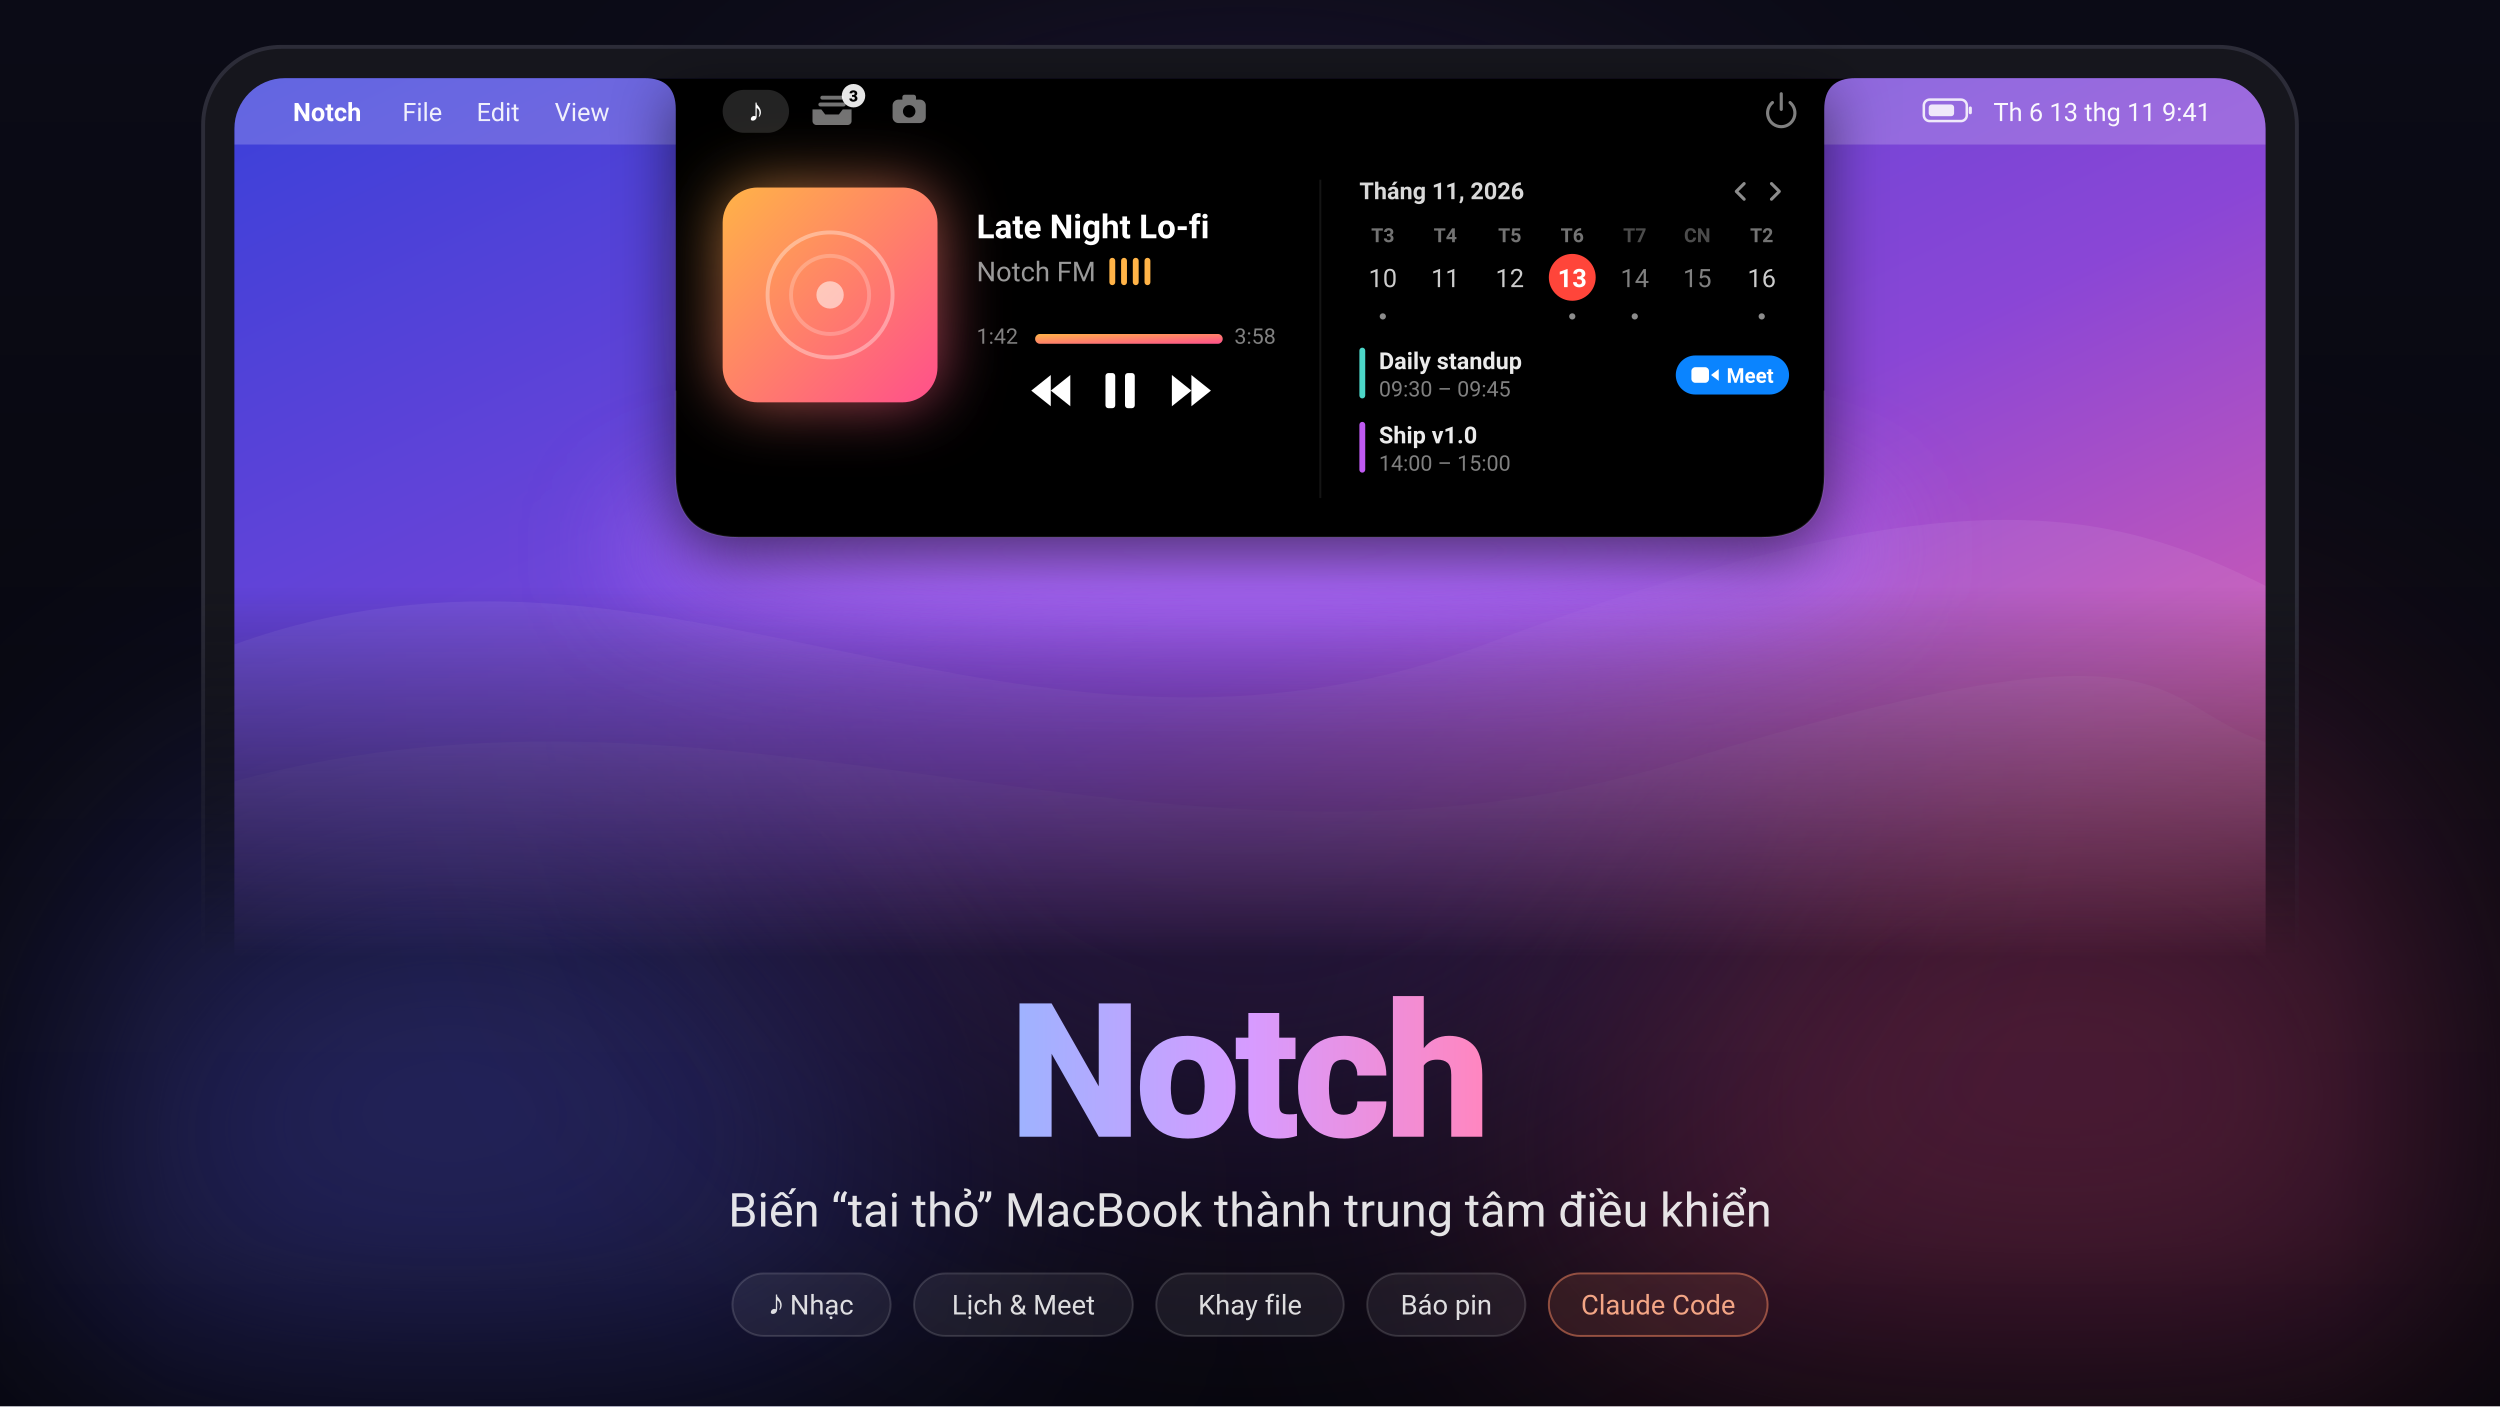
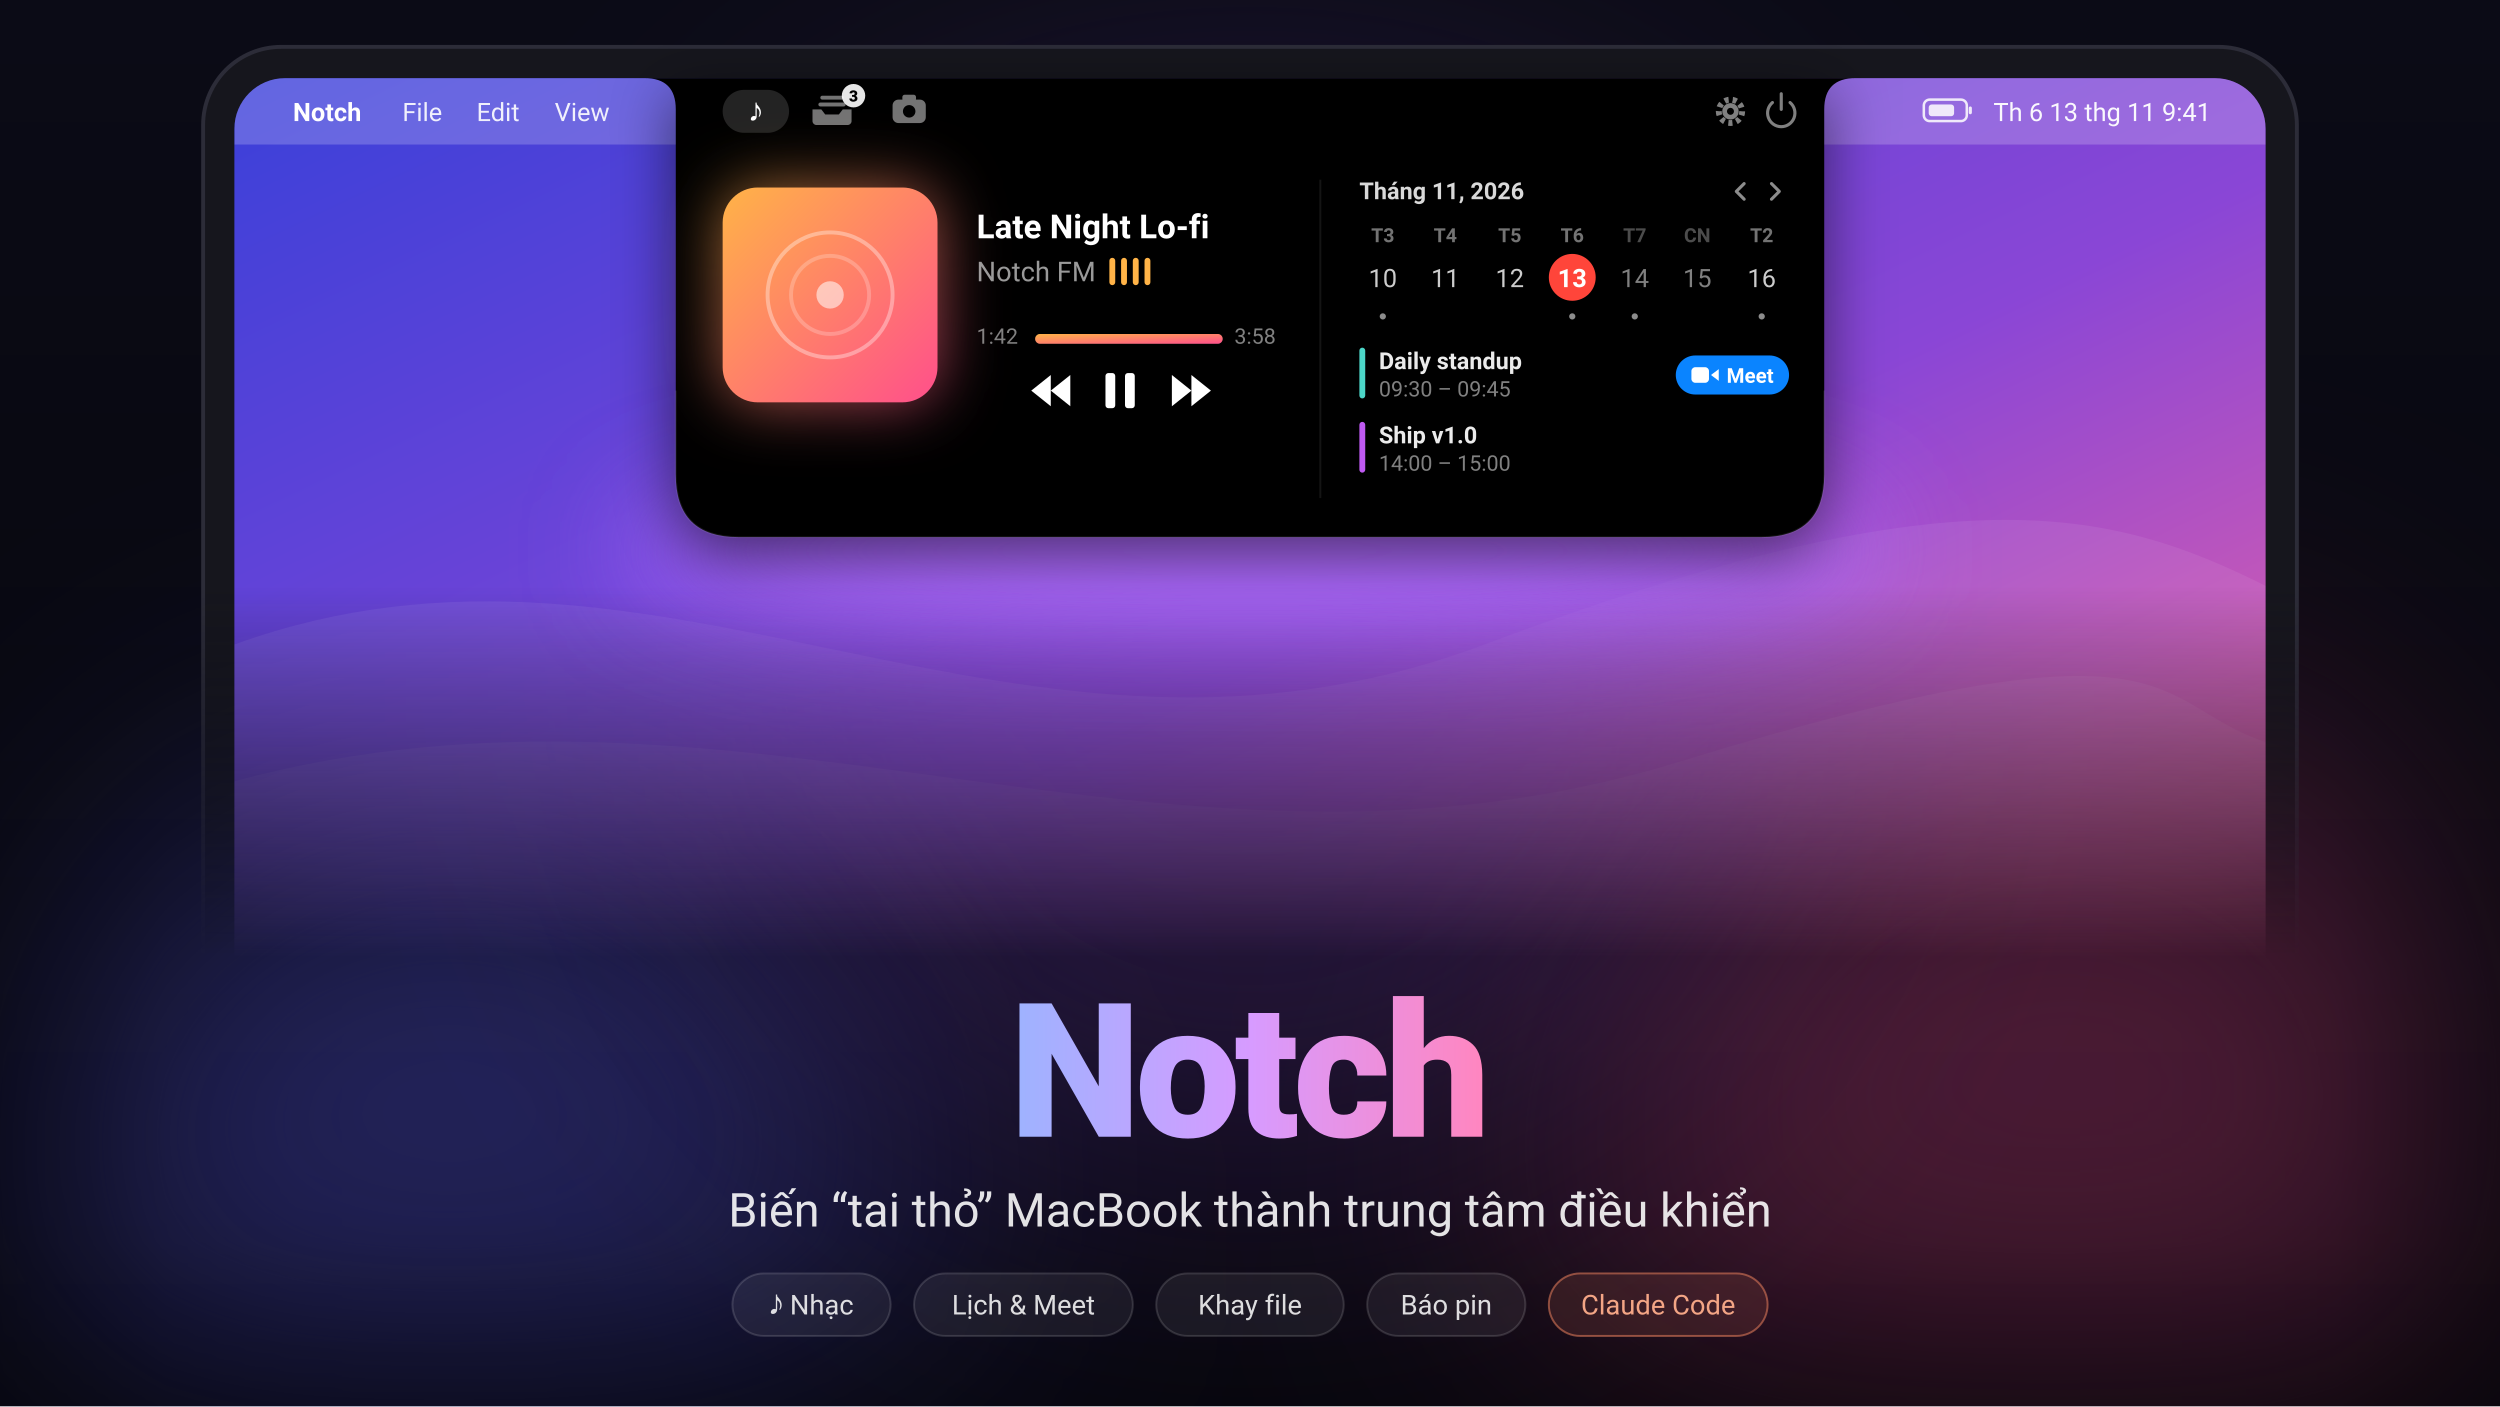
<svg xmlns="http://www.w3.org/2000/svg" width="1280" height="720" viewBox="0 0 1280 720">
  <defs>
    <linearGradient id="bg" x1="0" y1="0" x2="0" y2="1">
      <stop offset="0" stop-color="#0b0b16" />
      <stop offset="1" stop-color="#05050a" />
    </linearGradient>
    <linearGradient id="wall" x1="0" y1="0" x2="1" y2="1">
      <stop offset="0" stop-color="#3a40d9" />
      <stop offset=".55" stop-color="#8a46d6" />
      <stop offset="1" stop-color="#ff6a9a" />
    </linearGradient>
    <linearGradient id="fade" gradientUnits="userSpaceOnUse" x1="0" y1="300" x2="0" y2="490">
      <stop offset="0" stop-color="#fff" />
      <stop offset="1" stop-color="#000" />
    </linearGradient>
    <mask id="screenFade">
      <rect width="1280" height="720" fill="url(#fade)" />
    </mask>
    <linearGradient id="art" x1="0" y1="0" x2="1" y2="1">
      <stop offset="0" stop-color="#ffb347" />
      <stop offset="1" stop-color="#ff4f8b" />
    </linearGradient>
    <linearGradient id="title" x1="0" x2="1">
      <stop offset="0" stop-color="#9fb2ff" />
      <stop offset=".5" stop-color="#d79bff" />
      <stop offset="1" stop-color="#ff86c0" />
    </linearGradient>
    <clipPath id="screen">
      <rect x="120" y="40" width="1040" height="500" rx="26" />
    </clipPath>
    <filter id="b90" x="-60%" y="-60%" width="220%" height="220%">
      <feGaussianBlur stdDeviation="90" />
    </filter>
    <filter id="b30" x="-50%" y="-50%" width="200%" height="200%">
      <feGaussianBlur stdDeviation="30" />
    </filter>
    <filter id="b16" x="-50%" y="-50%" width="200%" height="200%">
      <feGaussianBlur stdDeviation="16" />
    </filter>
  </defs>
  <style>
    text { font-family: -apple-system, BlinkMacSystemFont, "SF Pro Display", "Segoe UI", Roboto, Helvetica, Arial, sans-serif; }
    .eq { transform-box: fill-box; transform-origin: 50% 50%; animation: eq .8s ease-in-out infinite alternate; }
    .e2 { animation-duration: .55s; } .e3 { animation-duration: .95s; } .e4 { animation-duration: .68s; }
    @keyframes eq { from { transform: scaleY(.3); } to { transform: scaleY(1); } }
    .glow { animation: glow 3.2s ease-in-out infinite alternate; }
    @keyframes glow { from { opacity: .35; } to { opacity: .9; } }
    .prog { transform-box: fill-box; transform-origin: 0 50%; animation: prog 14s linear infinite; }
    @keyframes prog { from { transform: scaleX(.25); } to { transform: scaleX(1); } }
  </style>
  <rect width="1280" height="720" fill="url(#bg)" />
  <circle cx="230" cy="640" r="230" fill="#5b5bf6" opacity=".35" filter="url(#b90)" />
  <circle cx="1060" cy="620" r="250" fill="#ff4f9a" opacity=".28" filter="url(#b90)" />
  <circle cx="640" cy="330" r="280" fill="#8a46d6" opacity=".22" filter="url(#b90)" />
  <g mask="url(#screenFade)">
    <rect x="104" y="24" width="1072" height="540" rx="40" fill="#16161d" stroke="#2c2c38" stroke-width="2" />
    <rect x="120" y="40" width="1040" height="500" rx="26" fill="url(#wall)" />
    <g clip-path="url(#screen)">
      <path d="M120 330 C 340 250, 520 420, 760 330 S 1080 260, 1160 300 L1160 540 L120 540 Z" fill="#fff" opacity=".07" />
      <path d="M120 400 C 380 330, 600 470, 860 390 S 1100 360, 1160 380 L1160 540 L120 540 Z" fill="#fff" opacity=".06" />
      <rect x="120" y="40" width="1040" height="34" fill="#fff" opacity=".2" />
      <g font-size="13" fill="#fff">
        <text x="150" y="62" font-weight="700">Notch</text>
        <text x="206" y="62" opacity=".9">File</text>
        <text x="244" y="62" opacity=".9">Edit</text>
        <text x="284" y="62" opacity=".9">View</text>
        <text x="1132" y="62" text-anchor="end" opacity=".95">Th 6 13 thg 11  9:41</text>
      </g>
      <rect x="985" y="51" width="22" height="11" rx="3" fill="none" stroke="#fff" stroke-opacity=".85" stroke-width="1.3" />
      <rect x="987.5" y="53.5" width="13" height="6" rx="1.5" fill="#fff" opacity=".85" />
      <rect x="1008" y="54.5" width="1.6" height="4" rx=".8" fill="#fff" opacity=".85" />
    </g>
    <ellipse class="glow" cx="640" cy="282" rx="320" ry="46" fill="#b06cff" filter="url(#b30)" />
    <path d="M330 40 Q346 40 346 56 L346 243 Q346 275 378 275 L902 275 Q934 275 934 243 L934 56 Q934 40 950 40 Z" fill="#000" opacity=".55" transform="translate(0 10)" filter="url(#b16)" />
    <path d="M330 40 Q346 40 346 56 L346 243 Q346 275 378 275 L902 275 Q934 275 934 243 L934 56 Q934 40 950 40 Z" fill="#000" />
    <path d="M346 200 L346 243 Q346 275 378 275 L902 275 Q934 275 934 243 L934 200" fill="none" stroke="#fff" stroke-opacity=".08" />
    <rect x="370" y="46" width="34" height="22" rx="11" fill="#fff" opacity=".14" />
    <text x="387" y="62" font-size="13" fill="#fff" text-anchor="middle">♪</text>
    <g fill="#fff" opacity=".45">
      <rect x="420" y="49" width="12" height="2" rx="1" />
      <rect x="419" y="52.5" width="14" height="2" rx="1" />
      <path d="M416 56 h4.5 l2 2.6 h7 l2 -2.6 h4.5 v6 a2 2 0 0 1 -2 2 h-16 a2 2 0 0 1 -2 -2 z" />
    </g>
    <circle cx="437" cy="49" r="6" fill="#fff" opacity=".9" />
    <text x="437" y="52" font-size="8" font-weight="800" fill="#000" text-anchor="middle">3</text>
    <g fill="#fff" opacity=".45">
      <rect x="457" y="51" width="17" height="12" rx="3" />
      <rect x="462" y="48.5" width="7" height="3.5" rx="1.2" />
    </g>
    <circle cx="465.5" cy="57" r="3.2" fill="#000" />
+     <circle cx="886" cy="57" r="6" fill="none" stroke="#fff" stroke-opacity=".5" stroke-width="3" stroke-dasharray="2.1 2.1" />
+     <circle cx="886" cy="57" r="4.2" fill="#fff" opacity=".5" />
+     <circle cx="886" cy="57" r="1.8" fill="#000" />
    <path d="M907.5 52.5 A7 7 0 1 0 916.5 52.5" fill="none" stroke="#fff" stroke-opacity=".5" stroke-width="1.6" stroke-linecap="round" />
    <line x1="912" y1="48" x2="912" y2="56" stroke="#fff" stroke-opacity=".5" stroke-width="1.6" stroke-linecap="round" />
    <rect x="370" y="96" width="110" height="110" rx="18" fill="url(#art)" opacity=".65" filter="url(#b16)" />
    <rect x="370" y="96" width="110" height="110" rx="18" fill="url(#art)" />
    <circle cx="425" cy="151" r="32" fill="none" stroke="#fff" stroke-opacity=".35" stroke-width="2" />
    <circle cx="425" cy="151" r="20" fill="none" stroke="#fff" stroke-opacity=".22" stroke-width="2" />
    <circle cx="425" cy="151" r="7" fill="#fff" opacity=".55" />
    <text x="500" y="122" font-size="17" font-weight="700" fill="#fff">Late Night Lo-fi</text>
    <text x="500" y="144" font-size="14" fill="#fff" opacity=".6">Notch FM</text>
    <g fill="#ffb347">
      <rect class="eq" x="568" y="132" width="3" height="14" rx="1.5" />
      <rect class="eq e2" x="574" y="132" width="3" height="14" rx="1.5" />
      <rect class="eq e3" x="580" y="132" width="3" height="14" rx="1.5" />
      <rect class="eq e4" x="586" y="132" width="3" height="14" rx="1.5" />
    </g>
    <text x="500" y="176" font-size="11" fill="#fff" opacity=".5">1:42</text>
    <rect x="530" y="171" width="96" height="5" rx="2.5" fill="#fff" opacity=".18" />
    <rect class="prog" x="530" y="171" width="96" height="5" rx="2.5" fill="url(#art)" />
    <text x="632" y="176" font-size="11" fill="#fff" opacity=".5">3:58</text>
    <g fill="#fff">
      <path d="M538 192 L528 200 L538 208 Z M548 192 L538 200 L548 208 Z" />
      <rect x="566" y="191" width="5" height="18" rx="1.5" />
      <rect x="576" y="191" width="5" height="18" rx="1.5" />
      <path d="M600 192 L610 200 L600 208 Z M610 192 L620 200 L610 208 Z" />
    </g>
    <line x1="676" y1="92" x2="676" y2="255" stroke="#fff" stroke-opacity=".08" />
    <text x="696" y="102" font-size="12" font-weight="700" fill="#fff" opacity=".85">Tháng 11, 2026</text>
    <path d="M893 94 l-4 4 l4 4" fill="none" stroke="#fff" stroke-opacity=".55" stroke-width="1.6" stroke-linecap="round" stroke-linejoin="round" />
    <path d="M907 94 l4 4 l-4 4" fill="none" stroke="#fff" stroke-opacity=".55" stroke-width="1.6" stroke-linecap="round" stroke-linejoin="round" />
    <g font-size="10" fill="#fff" text-anchor="middle" font-weight="600">
      <text x="708" y="124" opacity=".45">T3</text>
      <text x="740" y="124" opacity=".45">T4</text>
      <text x="773" y="124" opacity=".45">T5</text>
      <text x="805" y="124" opacity=".45">T6</text>
      <text x="837" y="124" opacity=".3">T7</text>
      <text x="869" y="124" opacity=".3">CN</text>
      <text x="902" y="124" opacity=".45">T2</text>
    </g>
    <circle cx="805" cy="142" r="12" fill="#ff453a" />
    <g font-size="13" fill="#fff" text-anchor="middle">
      <text x="708" y="147" opacity=".8">10</text>
      <text x="740" y="147" opacity=".8">11</text>
      <text x="773" y="147" opacity=".8">12</text>
      <text x="805" y="147" font-weight="700">13</text>
      <text x="837" y="147" opacity=".5">14</text>
      <text x="869" y="147" opacity=".5">15</text>
      <text x="902" y="147" opacity=".8">16</text>
    </g>
    <g fill="#fff" opacity=".55">
      <circle cx="708" cy="162" r="1.6" />
      <circle cx="805" cy="162" r="1.6" />
      <circle cx="837" cy="162" r="1.6" />
      <circle cx="902" cy="162" r="1.6" />
    </g>
    <rect x="696" y="178" width="3" height="26" rx="1.5" fill="#4cd6c8" />
    <text x="706" y="189" font-size="12" font-weight="700" fill="#fff" opacity=".92">Daily standup</text>
    <text x="706" y="203" font-size="11" fill="#fff" opacity=".5">09:30 – 09:45</text>
    <rect x="858" y="182" width="58" height="20" rx="10" fill="#0a84ff" />
    <rect x="866" y="188" width="9" height="8" rx="2" fill="#fff" />
    <path d="M876 192 l4 -3 v6 z" fill="#fff" />
    <text x="884" y="196" font-size="10.5" font-weight="700" fill="#fff">Meet</text>
    <rect x="696" y="216" width="3" height="26" rx="1.5" fill="#bf5af2" />
    <text x="706" y="227" font-size="12" font-weight="700" fill="#fff" opacity=".92">Ship v1.0</text>
    <text x="706" y="241" font-size="11" fill="#fff" opacity=".5">14:00 – 15:00</text>
  </g>
  <text x="640" y="582" font-size="96" font-weight="800" fill="url(#title)" text-anchor="middle" letter-spacing="-3">Notch</text>
  <text x="640" y="628" font-size="24" fill="#fff" opacity=".88" text-anchor="middle">Biến “tai thỏ” MacBook thành trung tâm điều khiển</text>
  <g font-size="14" text-anchor="middle">
    <rect x="375" y="652" width="81" height="32" rx="16" fill="#fff" fill-opacity=".07" stroke="#fff" stroke-opacity=".14" />
    <text x="415.5" y="673" fill="#fff" opacity=".85">♪ Nhạc</text>
    <rect x="468" y="652" width="112" height="32" rx="16" fill="#fff" fill-opacity=".07" stroke="#fff" stroke-opacity=".14" />
    <text x="524" y="673" fill="#fff" opacity=".85">Lịch &amp; Meet</text>
    <rect x="592" y="652" width="96" height="32" rx="16" fill="#fff" fill-opacity=".07" stroke="#fff" stroke-opacity=".14" />
    <text x="640" y="673" fill="#fff" opacity=".85">Khay file</text>
    <rect x="700" y="652" width="81" height="32" rx="16" fill="#fff" fill-opacity=".07" stroke="#fff" stroke-opacity=".14" />
    <text x="740.5" y="673" fill="#fff" opacity=".85">Báo pin</text>
    <rect x="793" y="652" width="112" height="32" rx="16" fill="#d97757" fill-opacity=".14" stroke="#d97757" stroke-opacity=".6" />
    <text x="849" y="673" fill="#f3a585">Claude Code</text>
  </g>
</svg>
